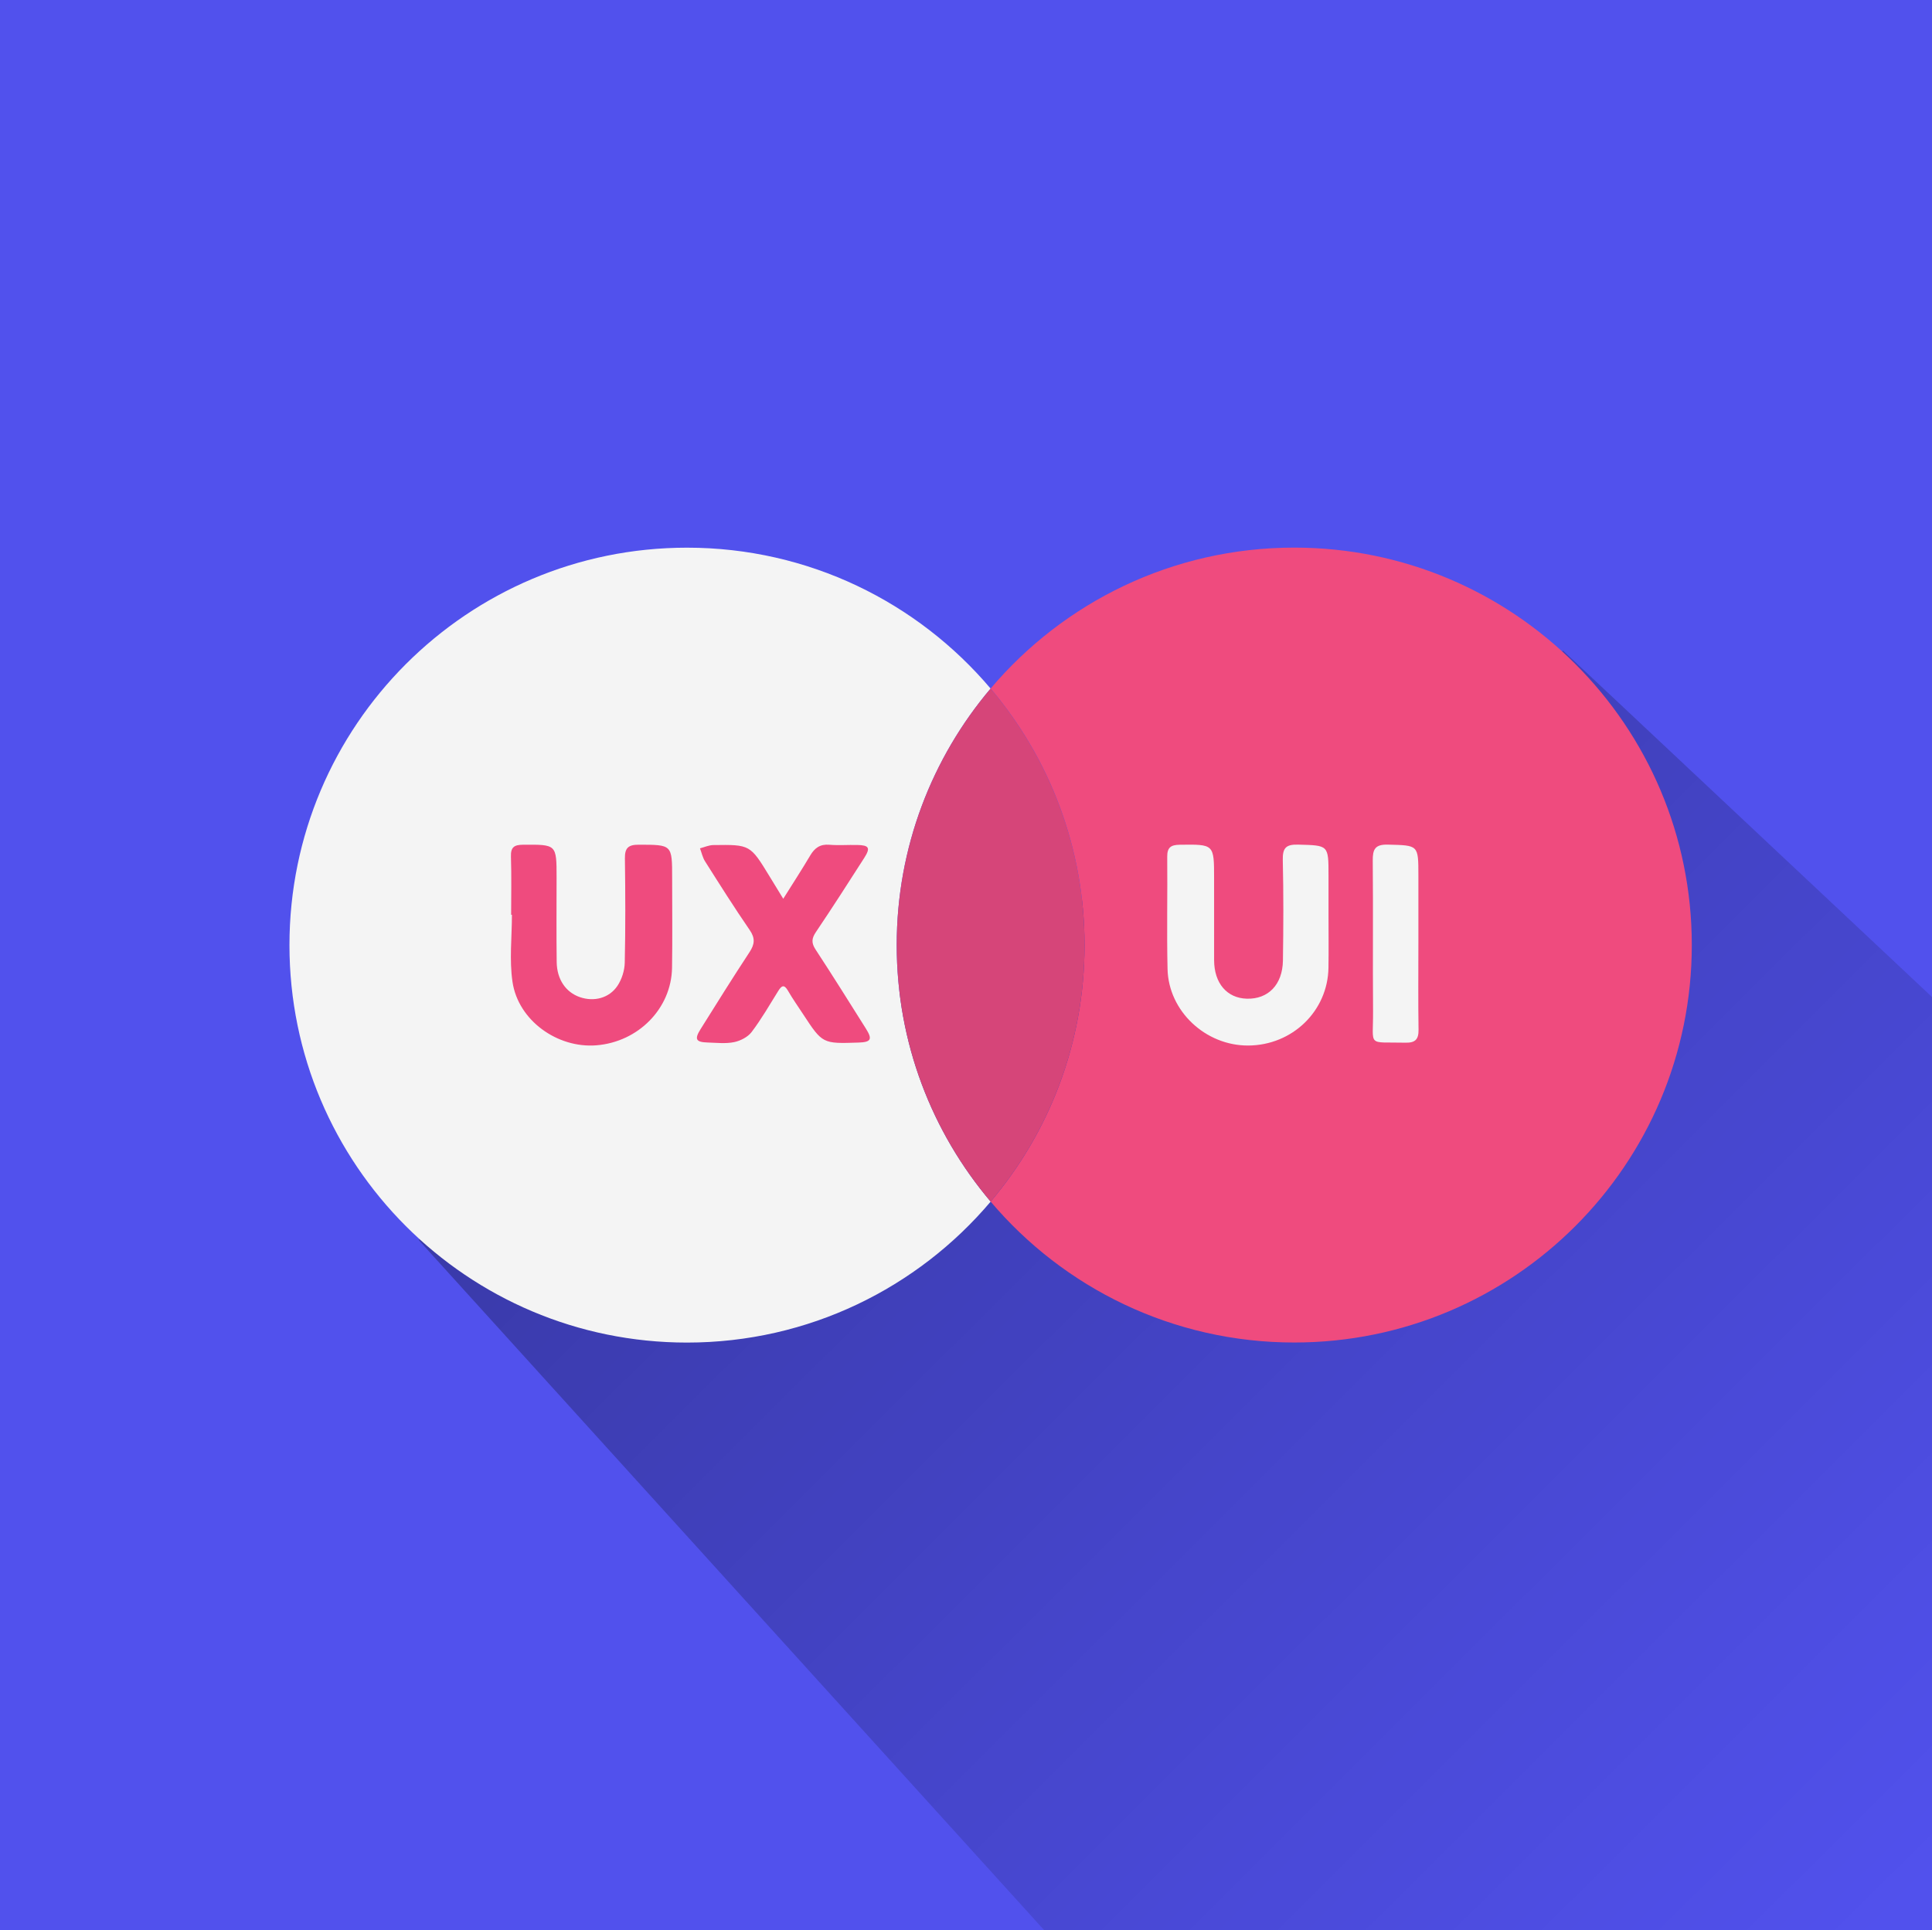
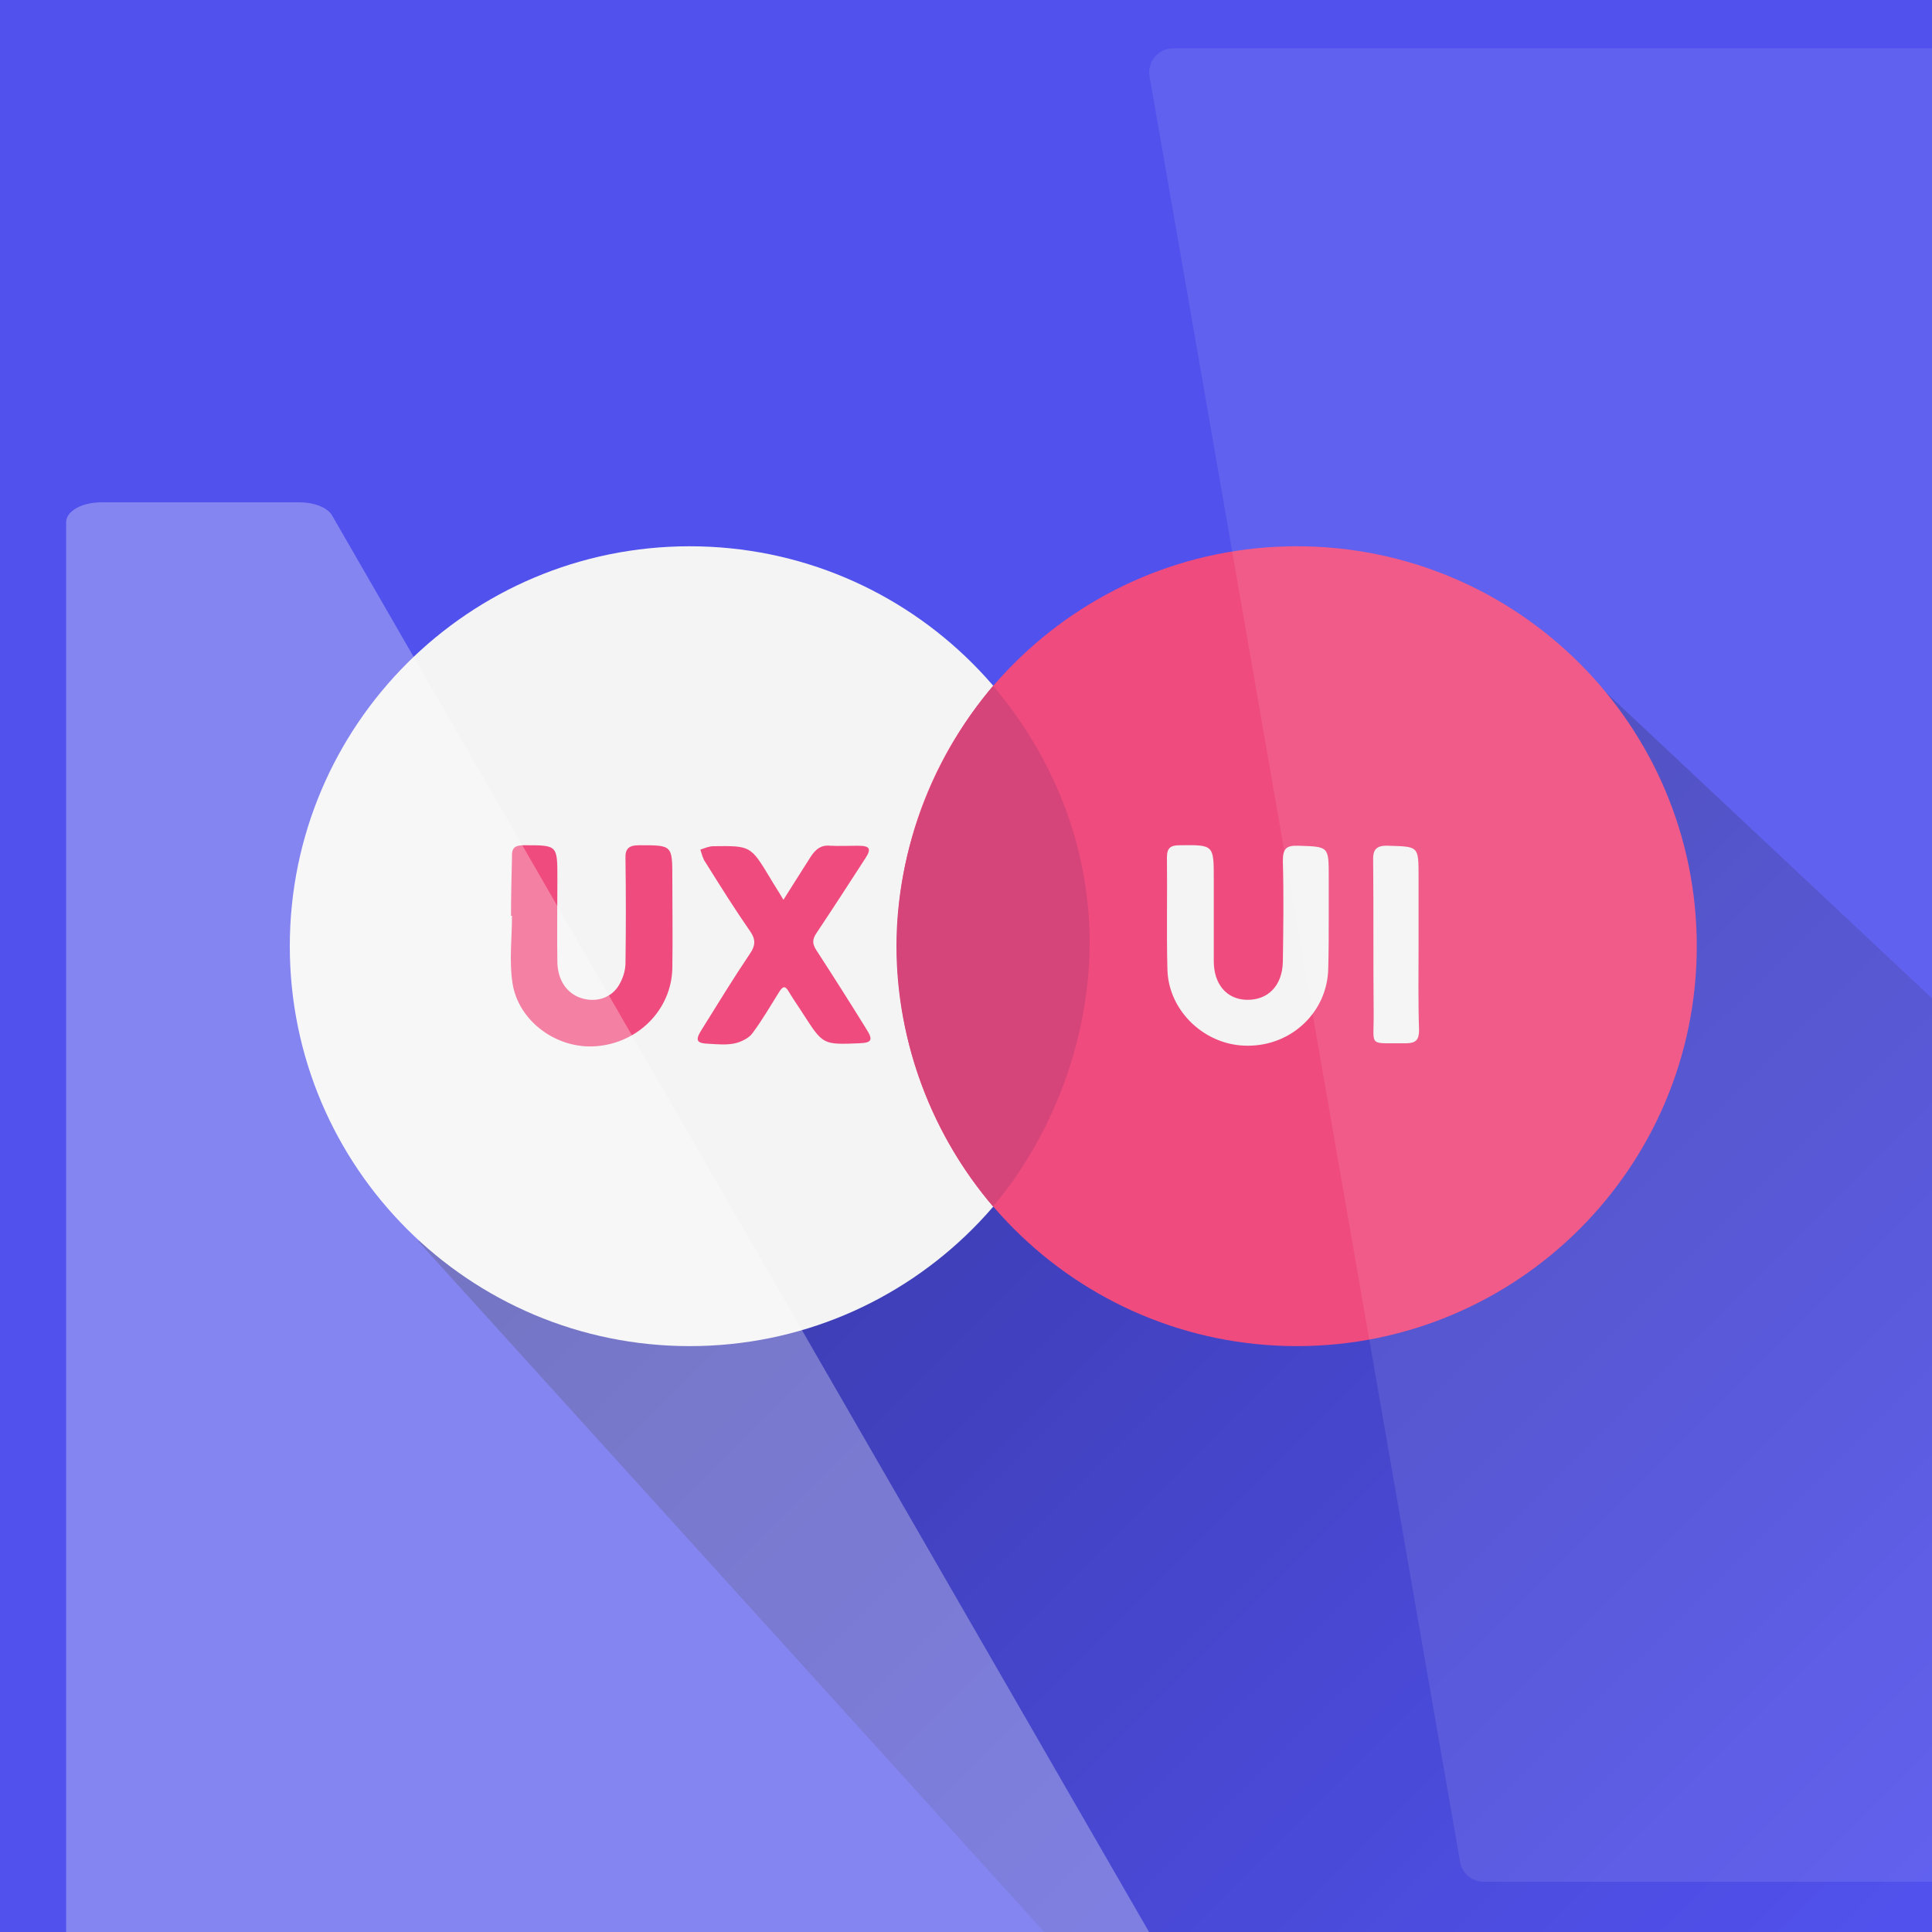
- <svg xmlns="http://www.w3.org/2000/svg" id="Слой_1" viewBox="0 0 500 499.507">
+ <svg xmlns="http://www.w3.org/2000/svg" id="Слой_1" viewBox="0 0 400 400">
  <style>.st2{fill:#f4f4f4}.st3{fill:#ef4b7e}</style>
-   <path fill="#5151ed" d="M0-.246h500v500H0z" />
-   <linearGradient id="SVGID_1_" gradientUnits="userSpaceOnUse" x1="205.999" y1="777.357" x2="495.984" y2="1067.982" gradientTransform="translate(0 -578)">
+   <path fill="#5151ed" d="M0 0h400v400H0z" />
+   <linearGradient id="SVGID_1_" gradientUnits="userSpaceOnUse" x1="283.718" y1="1191.138" x2="573.702" y2="1481.763" gradientTransform="matrix(.8 0 0 .8 -62.2 -793.203)">
    <stop offset="0" stop-opacity=".3" />
    <stop offset="1" stop-opacity="0" />
  </linearGradient>
-   <path d="M404.543 168.444L108.325 320.957l162.008 178.797H500V258.087l-95.457-89.643z" fill="url(#SVGID_1_)" />
-   <path class="st2" d="M256.367 178.241c-18.873-22.305-47.065-36.47-78.571-36.47-56.822 0-102.885 46.062-102.885 102.884s46.063 102.884 102.885 102.884c31.513 0 59.712-14.173 78.585-36.487-15.165-17.923-24.313-41.098-24.313-66.414 0-25.308 9.143-48.477 24.299-66.397z" />
-   <path class="st3" d="M334.952 141.754c-31.513 0-59.712 14.173-78.585 36.487 15.165 17.923 24.313 41.098 24.313 66.414 0 25.308-9.143 48.477-24.299 66.397 18.873 22.305 47.065 36.47 78.571 36.47 56.822 0 102.885-46.062 102.885-102.884s-46.063-102.884-102.885-102.884z" />
-   <path d="M256.367 178.241c-15.156 17.92-24.3 41.09-24.3 66.397 0 25.316 9.15 48.491 24.314 66.414 15.156-17.92 24.3-41.09 24.3-66.397 0-25.316-9.15-48.491-24.314-66.414z" fill="#d64579" />
-   <path class="st2" d="M343.819 236.85v-10.253c0-7.906-.005-7.744-7.864-7.958-3.219-.088-4.042.92-3.97 4.032.202 8.654.165 17.316.035 25.973-.095 6.26-3.816 10.035-9.348 9.878-5.142-.146-8.443-4.005-8.461-9.956-.022-7.064-.006-14.127-.006-21.19 0-8.887 0-8.818-8.88-8.705-2.316.029-3.27.7-3.247 3.12.087 9.683-.137 19.37.082 29.05.247 10.913 9.847 19.854 20.87 19.805 11.415-.05 20.595-8.914 20.775-20.125.073-4.556.012-9.114.014-13.67zm23.258 7.518v-17.751c0-7.948-.005-7.772-7.881-7.978-3.368-.089-3.957 1.226-3.929 4.185.124 12.97-.022 25.944.079 38.915.073 9.433-1.699 7.939 8.382 8.17 2.511.057 3.427-.821 3.388-3.353-.113-7.395-.04-14.792-.04-22.188z" />
-   <path class="st3" d="M132.282 236.8h.204c0 5.806-.693 11.715.153 17.395 1.483 9.96 11.618 17.2 21.695 16.395 10.87-.868 19.416-9.533 19.589-20.065.127-7.745.027-15.493.027-23.24.001-8.702 0-8.607-8.664-8.623-2.679-.005-3.597.839-3.56 3.53.123 8.998.158 18.002-.04 26.998-.044 2.027-.756 4.305-1.88 5.987-2.163 3.24-6.12 4.195-9.744 2.939-3.616-1.253-5.93-4.568-5.99-9.072-.098-7.29-.029-14.582-.03-21.873 0-8.636.001-8.558-8.66-8.504-2.347.015-3.228.651-3.149 3.096.163 5.007.05 10.024.05 15.037zm70.422-4.148l-3.55-5.806c-5.006-8.199-5.006-8.228-14.573-8.091-1.147.016-2.286.55-3.428.844.428 1.129.68 2.368 1.313 3.367 3.779 5.962 7.536 11.943 11.538 17.754 1.49 2.163 1.319 3.711-.054 5.794-4.322 6.558-8.469 13.231-12.641 19.887-1.642 2.619-1.23 3.371 1.845 3.464 2.276.068 4.624.348 6.813-.096 1.653-.335 3.566-1.316 4.554-2.622 2.535-3.347 4.644-7.02 6.87-10.597.87-1.4 1.525-1.844 2.541-.082 1.193 2.068 2.578 4.025 3.887 6.025 5.043 7.701 5.044 7.7 14.386 7.385 3.228-.108 3.633-.841 1.885-3.619-4.307-6.841-8.586-13.702-13.019-20.461-1.117-1.704-1.035-2.864.081-4.52 4.262-6.325 8.383-12.745 12.493-19.17 1.69-2.644 1.29-3.321-1.838-3.381-2.392-.046-4.798.143-7.174-.053-2.394-.198-3.797.825-4.956 2.788-2.129 3.606-4.42 7.116-6.973 11.19z" />
+   <path d="M323.6 135l-237 122 129.6 143H400V206.7L323.6 135z" fill="url(#SVGID_1_)" />
+   <circle class="st2" cx="142.8" cy="195.9" r="82.8" />
+   <circle class="st3" cx="268.5" cy="195.9" r="82.8" />
+   <path d="M205.6 142c-12.1 14.3-20 33.7-20 53.9 0 20.3 7.8 39.6 20 53.9 12.1-14.3 20-34.4 20-54.7 0-20.2-7.8-38.8-20-53.1z" fill="#d64579" />
+   <path class="st2" d="M275.1 189.7v-8.2c0-6.3 0-6.2-6.3-6.4-2.6-.1-3.2.7-3.2 3.2.2 6.9.1 13.9 0 20.8-.1 5-3.1 8-7.5 7.9-4.1-.1-6.8-3.2-6.8-8v-17c0-7.1 0-7.1-7.1-7-1.9 0-2.6.6-2.6 2.5.1 7.7-.1 15.5.1 23.2.2 8.7 7.9 15.9 16.7 15.8 9.1 0 16.5-7.1 16.6-16.1.1-3.4.1-7.1.1-10.7zm18.6 6v-14.2c0-6.4 0-6.2-6.3-6.4-2.7-.1-3.2 1-3.1 3.3.1 10.4 0 20.8.1 31.1.1 7.5-1.4 6.4 6.7 6.5 2 0 2.7-.7 2.7-2.7-.2-5.8-.1-11.7-.1-17.6z" />
+   <path class="st3" d="M105.8 189.6h.2c0 4.6-.6 9.4.1 13.9 1.2 8 9.3 13.8 17.4 13.1 8.7-.7 15.5-7.6 15.7-16.1.1-6.2 0-12.4 0-18.6 0-7 0-6.9-6.9-6.9-2.1 0-2.9.7-2.8 2.8.1 7.2.1 14.4 0 21.6 0 1.6-.6 3.4-1.5 4.8-1.7 2.6-4.9 3.4-7.8 2.4s-4.7-3.7-4.8-7.3c-.1-5.8 0-11.7 0-17.5 0-6.9 0-6.8-6.9-6.8-1.9 0-2.6.5-2.5 2.5-.1 4.1-.2 8.1-.2 12.1zm56.4-3.3c-1.1-1.9-2-3.2-2.8-4.6-4-6.6-4-6.6-11.7-6.5-.9 0-1.8.4-2.7.7.3.9.5 1.9 1.1 2.7 3 4.8 6 9.6 9.2 14.2 1.2 1.7 1.1 3 0 4.6-3.5 5.2-6.8 10.6-10.1 15.9-1.3 2.1-1 2.7 1.5 2.8 1.8.1 3.7.3 5.5-.1 1.3-.3 2.9-1.1 3.6-2.1 2-2.7 3.7-5.6 5.5-8.5.7-1.1 1.2-1.5 2-.1 1 1.7 2.1 3.2 3.1 4.8 4 6.2 4 6.2 11.5 5.9 2.6-.1 2.9-.7 1.5-2.9-3.4-5.5-6.9-11-10.4-16.4-.9-1.4-.8-2.3.1-3.6 3.4-5.1 6.7-10.2 10-15.3 1.4-2.1 1-2.7-1.5-2.7-1.9 0-3.8.1-5.7 0-1.9-.2-3 .7-4 2.2-1.9 3-3.7 5.8-5.7 9z" />
+   <path d="M13.7 400V108.1c0-2.3 3.3-4.1 7.3-4.1h40.9c3.2 0 6 1.1 6.9 2.8L237.9 400H13.7z" opacity=".3" fill="#fff" />
+   <path d="M238 15.8l64.3 369.7c.4 2.4 2.5 4.1 4.9 4.1H400V10H242.9c-3.1 0-5.4 2.8-4.9 5.8z" opacity=".09" fill="#fff" />
</svg>
